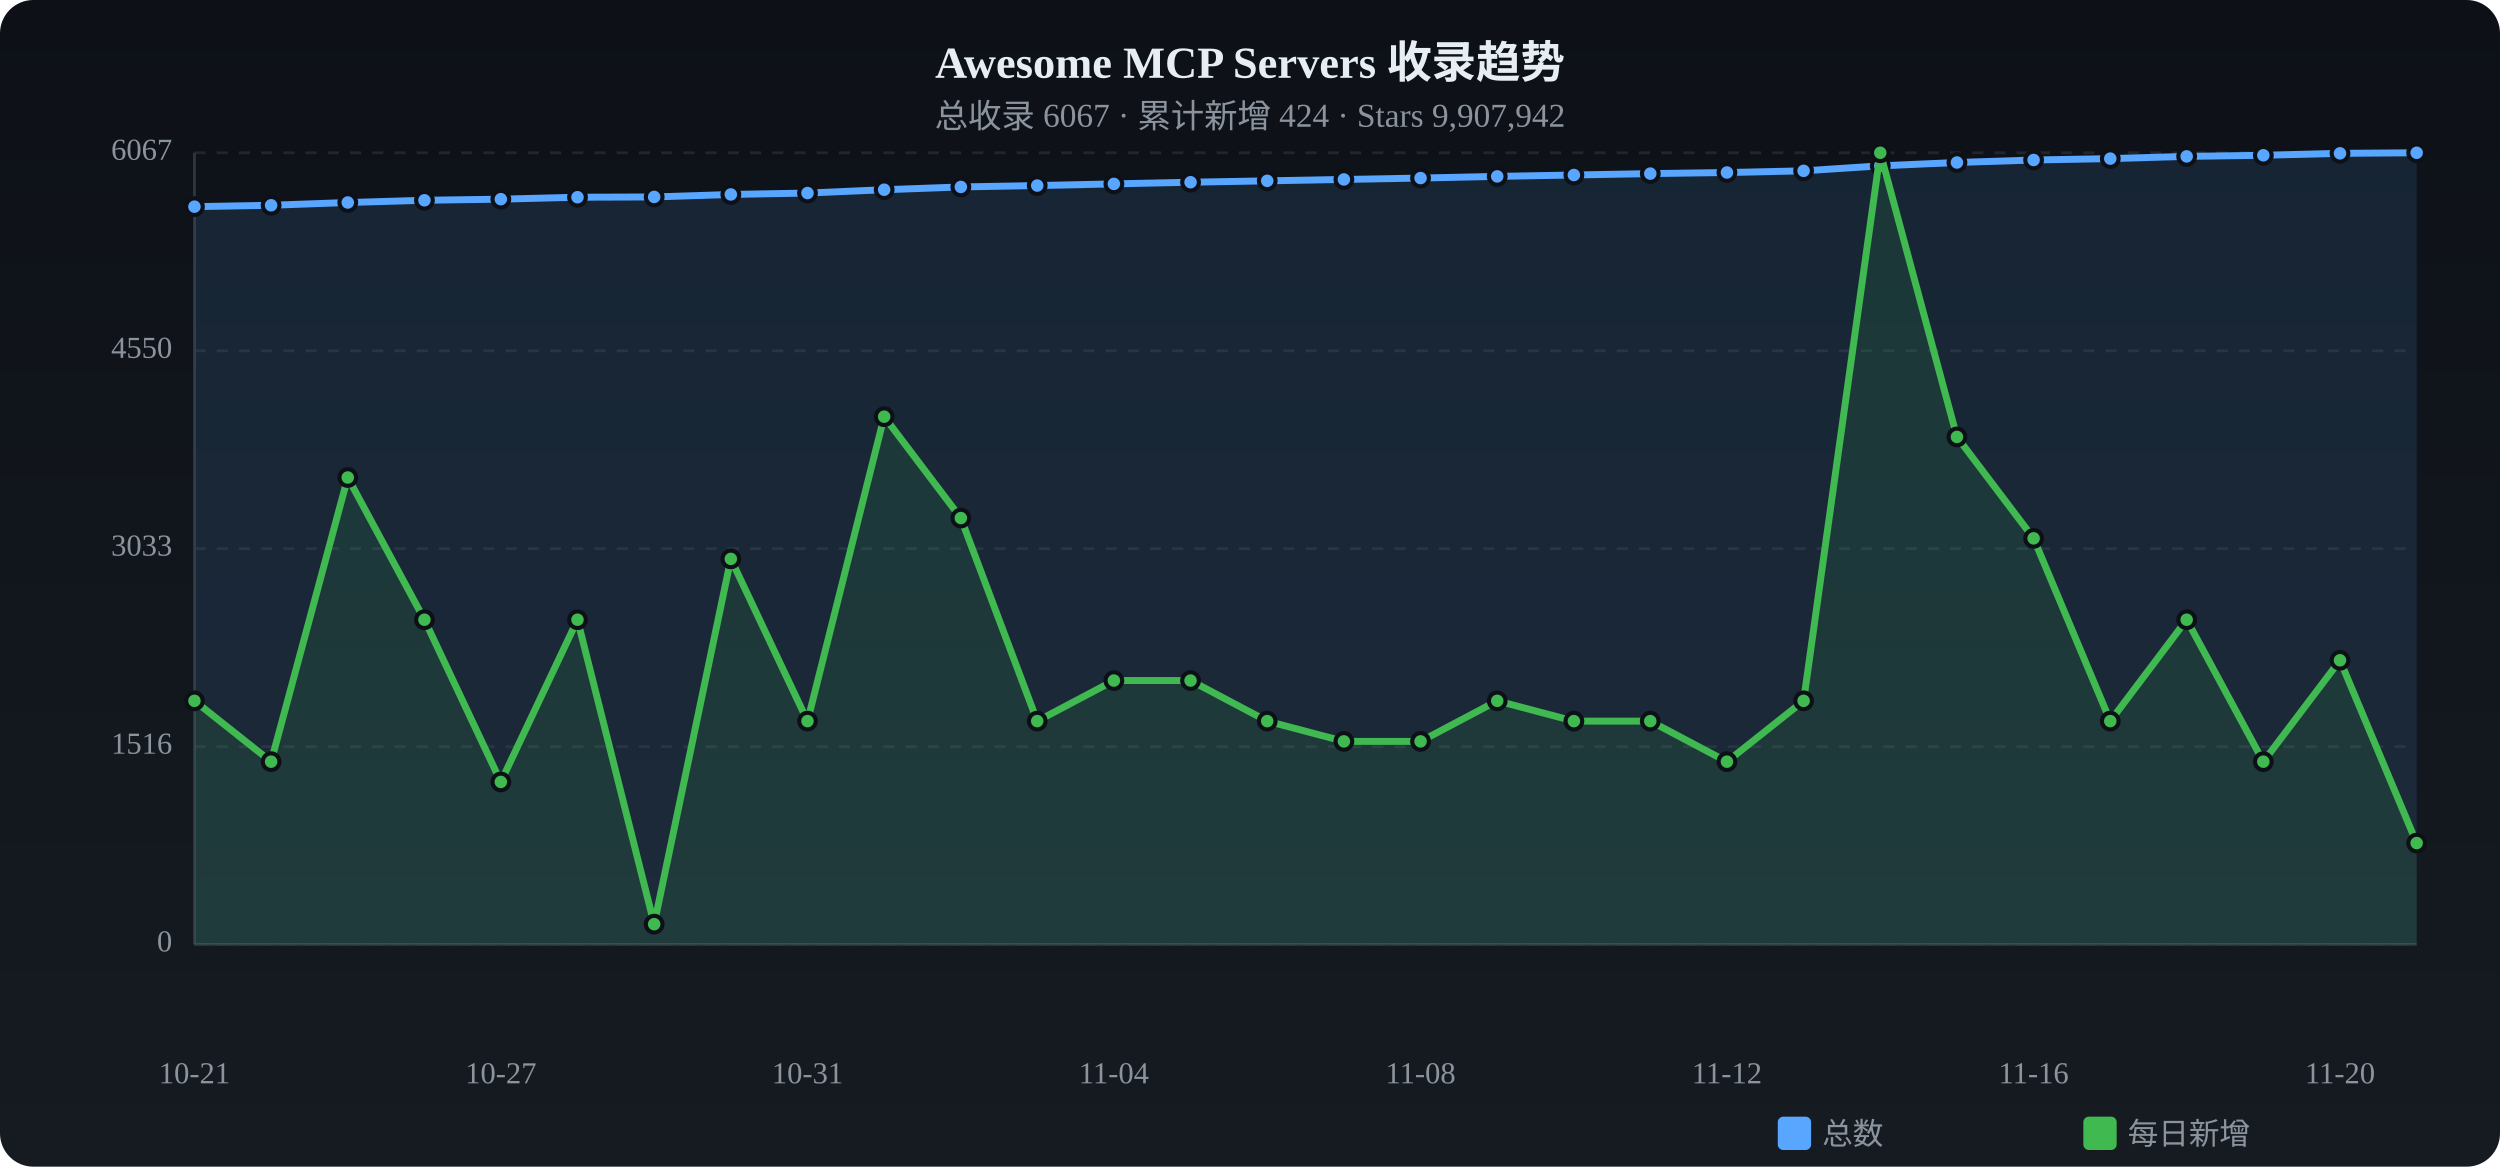
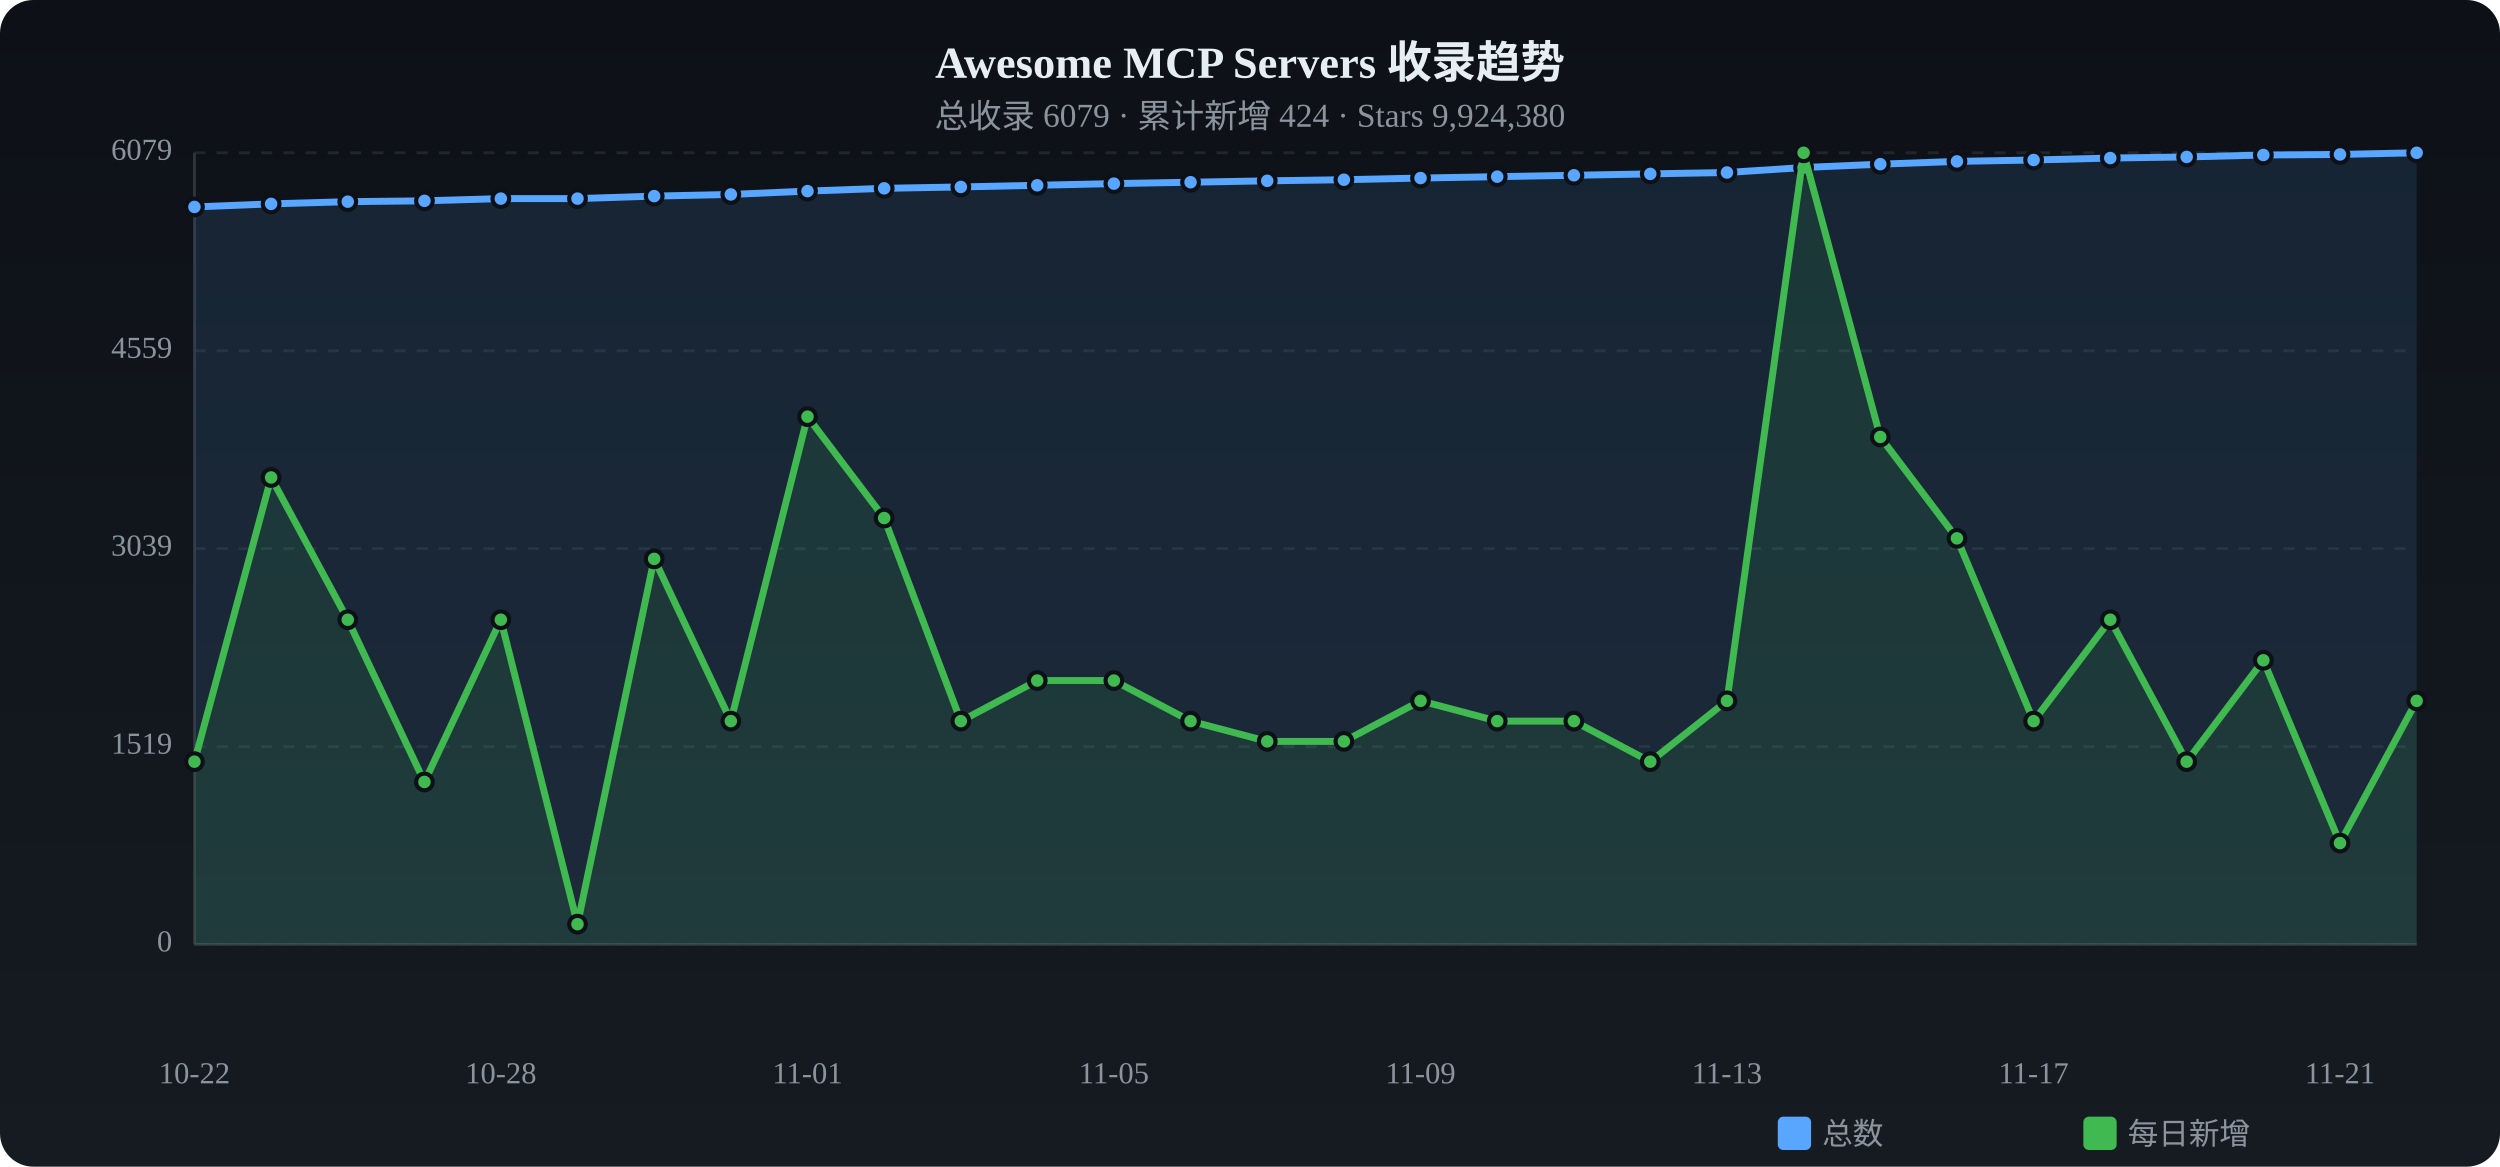
<svg xmlns="http://www.w3.org/2000/svg" viewBox="0 0 900 420" width="900" height="420">
  <defs>
    <linearGradient id="tbg" x1="0%" y1="0%" x2="0%" y2="100%">
      <stop offset="0%" stop-color="#0d1117" />
      <stop offset="100%" stop-color="#161b22" />
    </linearGradient>
  </defs>
  <rect width="900" height="420" rx="12" fill="url(#tbg)" />
  <text x="450.0" y="28" text-anchor="middle" fill="#e6edf3" font-size="16" font-weight="bold">Awesome MCP Servers 收录趋势</text>
-   <text x="450.0" y="46" text-anchor="middle" fill="#8b949e" font-size="12">总收录 6067 · 累计新增 424 · Stars 9,907,942</text>
+   <text x="450.0" y="46" text-anchor="middle" fill="#8b949e" font-size="12">总收录 6079 · 累计新增 424 · Stars 9,924,380</text>
  <text x="62" y="340.0" text-anchor="end" fill="#8b949e" font-size="11" dominant-baseline="middle">0</text>
  <line x1="70" y1="340.0" x2="870" y2="340.0" stroke="#21262d" stroke-dasharray="4 4" />
-   <text x="62" y="268.8" text-anchor="end" fill="#8b949e" font-size="11" dominant-baseline="middle">1516</text>
+   <text x="62" y="268.8" text-anchor="end" fill="#8b949e" font-size="11" dominant-baseline="middle">1519</text>
  <line x1="70" y1="268.8" x2="870" y2="268.8" stroke="#21262d" stroke-dasharray="4 4" />
-   <text x="62" y="197.5" text-anchor="end" fill="#8b949e" font-size="11" dominant-baseline="middle">3033</text>
+   <text x="62" y="197.5" text-anchor="end" fill="#8b949e" font-size="11" dominant-baseline="middle">3039</text>
  <line x1="70" y1="197.5" x2="870" y2="197.5" stroke="#21262d" stroke-dasharray="4 4" />
-   <text x="62" y="126.3" text-anchor="end" fill="#8b949e" font-size="11" dominant-baseline="middle">4550</text>
+   <text x="62" y="126.3" text-anchor="end" fill="#8b949e" font-size="11" dominant-baseline="middle">4559</text>
  <line x1="70" y1="126.3" x2="870" y2="126.3" stroke="#21262d" stroke-dasharray="4 4" />
-   <text x="62" y="55.0" text-anchor="end" fill="#8b949e" font-size="11" dominant-baseline="middle">6067</text>
+   <text x="62" y="55.0" text-anchor="end" fill="#8b949e" font-size="11" dominant-baseline="middle">6079</text>
  <line x1="70" y1="55.0" x2="870" y2="55.0" stroke="#21262d" stroke-dasharray="4 4" />
  <line x1="70" y1="55" x2="70" y2="340" stroke="#30363d" />
  <line x1="70" y1="340" x2="870" y2="340" stroke="#30363d" />
-   <path d="M70.0,74.4 L97.6,73.9 L125.2,72.9 L152.8,72.1 L180.3,71.7 L207.9,71.0 L235.5,70.9 L263.1,70.0 L290.7,69.5 L318.3,68.3 L345.9,67.3 L373.4,66.8 L401.0,66.2 L428.6,65.6 L456.2,65.1 L483.8,64.6 L511.4,64.1 L539.0,63.5 L566.6,63.0 L594.1,62.5 L621.7,62.1 L649.3,61.5 L676.9,59.7 L704.5,58.5 L732.1,57.6 L759.7,57.1 L787.2,56.3 L814.8,55.9 L842.4,55.2 L870.0,55.0 L870.0,340 L70.0,340 Z" fill="#58a6ff" opacity="0.12" />
-   <polyline points="70.0,74.4 97.6,73.9 125.2,72.9 152.8,72.1 180.3,71.7 207.9,71.0 235.5,70.9 263.1,70.0 290.7,69.5 318.3,68.3 345.9,67.3 373.4,66.8 401.0,66.2 428.6,65.6 456.2,65.1 483.8,64.6 511.4,64.1 539.0,63.5 566.6,63.0 594.1,62.5 621.7,62.1 649.3,61.5 676.9,59.7 704.5,58.5 732.1,57.6 759.7,57.1 787.2,56.3 814.8,55.9 842.4,55.2 870.0,55.0" fill="none" stroke="#58a6ff" stroke-width="2.5" stroke-linecap="round" stroke-linejoin="round" />
-   <circle cx="70.0" cy="74.4" r="3" fill="#58a6ff" stroke="#0d1117" stroke-width="1.5" />
-   <circle cx="97.6" cy="73.9" r="3" fill="#58a6ff" stroke="#0d1117" stroke-width="1.5" />
-   <circle cx="125.2" cy="72.9" r="3" fill="#58a6ff" stroke="#0d1117" stroke-width="1.5" />
-   <circle cx="152.8" cy="72.1" r="3" fill="#58a6ff" stroke="#0d1117" stroke-width="1.5" />
-   <circle cx="180.3" cy="71.7" r="3" fill="#58a6ff" stroke="#0d1117" stroke-width="1.5" />
-   <circle cx="207.9" cy="71.0" r="3" fill="#58a6ff" stroke="#0d1117" stroke-width="1.5" />
-   <circle cx="235.5" cy="70.9" r="3" fill="#58a6ff" stroke="#0d1117" stroke-width="1.5" />
+   <path d="M70.0,74.5 L97.6,73.4 L125.2,72.6 L152.8,72.3 L180.3,71.5 L207.9,71.5 L235.5,70.6 L263.1,70.0 L290.7,68.8 L318.3,67.8 L345.9,67.3 L373.4,66.7 L401.0,66.1 L428.6,65.6 L456.2,65.1 L483.8,64.7 L511.4,64.1 L539.0,63.6 L566.6,63.1 L594.1,62.6 L621.7,62.1 L649.3,60.3 L676.9,59.1 L704.5,58.1 L732.1,57.6 L759.7,56.9 L787.2,56.5 L814.8,55.8 L842.4,55.6 L870.0,55.0 L870.0,340 L70.0,340 Z" fill="#58a6ff" opacity="0.12" />
+   <polyline points="70.0,74.5 97.6,73.4 125.2,72.6 152.8,72.3 180.3,71.5 207.9,71.5 235.5,70.6 263.1,70.0 290.7,68.8 318.3,67.8 345.9,67.3 373.4,66.7 401.0,66.1 428.6,65.6 456.2,65.1 483.8,64.7 511.4,64.1 539.0,63.6 566.6,63.1 594.1,62.6 621.7,62.1 649.3,60.3 676.9,59.1 704.5,58.1 732.1,57.6 759.7,56.9 787.2,56.5 814.8,55.8 842.4,55.6 870.0,55.0" fill="none" stroke="#58a6ff" stroke-width="2.5" stroke-linecap="round" stroke-linejoin="round" />
+   <circle cx="70.0" cy="74.5" r="3" fill="#58a6ff" stroke="#0d1117" stroke-width="1.5" />
+   <circle cx="97.6" cy="73.4" r="3" fill="#58a6ff" stroke="#0d1117" stroke-width="1.5" />
+   <circle cx="125.2" cy="72.6" r="3" fill="#58a6ff" stroke="#0d1117" stroke-width="1.5" />
+   <circle cx="152.8" cy="72.3" r="3" fill="#58a6ff" stroke="#0d1117" stroke-width="1.5" />
+   <circle cx="180.3" cy="71.5" r="3" fill="#58a6ff" stroke="#0d1117" stroke-width="1.5" />
+   <circle cx="207.9" cy="71.5" r="3" fill="#58a6ff" stroke="#0d1117" stroke-width="1.5" />
+   <circle cx="235.5" cy="70.6" r="3" fill="#58a6ff" stroke="#0d1117" stroke-width="1.5" />
  <circle cx="263.1" cy="70.0" r="3" fill="#58a6ff" stroke="#0d1117" stroke-width="1.5" />
-   <circle cx="290.7" cy="69.5" r="3" fill="#58a6ff" stroke="#0d1117" stroke-width="1.5" />
-   <circle cx="318.3" cy="68.3" r="3" fill="#58a6ff" stroke="#0d1117" stroke-width="1.5" />
+   <circle cx="290.7" cy="68.8" r="3" fill="#58a6ff" stroke="#0d1117" stroke-width="1.5" />
+   <circle cx="318.3" cy="67.8" r="3" fill="#58a6ff" stroke="#0d1117" stroke-width="1.5" />
  <circle cx="345.9" cy="67.3" r="3" fill="#58a6ff" stroke="#0d1117" stroke-width="1.5" />
-   <circle cx="373.4" cy="66.8" r="3" fill="#58a6ff" stroke="#0d1117" stroke-width="1.5" />
-   <circle cx="401.0" cy="66.2" r="3" fill="#58a6ff" stroke="#0d1117" stroke-width="1.5" />
+   <circle cx="373.4" cy="66.7" r="3" fill="#58a6ff" stroke="#0d1117" stroke-width="1.5" />
+   <circle cx="401.0" cy="66.1" r="3" fill="#58a6ff" stroke="#0d1117" stroke-width="1.5" />
  <circle cx="428.6" cy="65.6" r="3" fill="#58a6ff" stroke="#0d1117" stroke-width="1.5" />
  <circle cx="456.2" cy="65.1" r="3" fill="#58a6ff" stroke="#0d1117" stroke-width="1.5" />
-   <circle cx="483.8" cy="64.6" r="3" fill="#58a6ff" stroke="#0d1117" stroke-width="1.5" />
+   <circle cx="483.8" cy="64.7" r="3" fill="#58a6ff" stroke="#0d1117" stroke-width="1.5" />
  <circle cx="511.4" cy="64.1" r="3" fill="#58a6ff" stroke="#0d1117" stroke-width="1.5" />
-   <circle cx="539.0" cy="63.5" r="3" fill="#58a6ff" stroke="#0d1117" stroke-width="1.5" />
-   <circle cx="566.6" cy="63.0" r="3" fill="#58a6ff" stroke="#0d1117" stroke-width="1.5" />
-   <circle cx="594.1" cy="62.5" r="3" fill="#58a6ff" stroke="#0d1117" stroke-width="1.5" />
+   <circle cx="539.0" cy="63.6" r="3" fill="#58a6ff" stroke="#0d1117" stroke-width="1.5" />
+   <circle cx="566.6" cy="63.1" r="3" fill="#58a6ff" stroke="#0d1117" stroke-width="1.5" />
+   <circle cx="594.1" cy="62.6" r="3" fill="#58a6ff" stroke="#0d1117" stroke-width="1.5" />
  <circle cx="621.7" cy="62.1" r="3" fill="#58a6ff" stroke="#0d1117" stroke-width="1.5" />
-   <circle cx="649.3" cy="61.5" r="3" fill="#58a6ff" stroke="#0d1117" stroke-width="1.5" />
-   <circle cx="676.9" cy="59.7" r="3" fill="#58a6ff" stroke="#0d1117" stroke-width="1.5" />
-   <circle cx="704.5" cy="58.5" r="3" fill="#58a6ff" stroke="#0d1117" stroke-width="1.5" />
+   <circle cx="649.3" cy="60.3" r="3" fill="#58a6ff" stroke="#0d1117" stroke-width="1.5" />
+   <circle cx="676.9" cy="59.1" r="3" fill="#58a6ff" stroke="#0d1117" stroke-width="1.5" />
+   <circle cx="704.5" cy="58.1" r="3" fill="#58a6ff" stroke="#0d1117" stroke-width="1.5" />
  <circle cx="732.1" cy="57.6" r="3" fill="#58a6ff" stroke="#0d1117" stroke-width="1.5" />
-   <circle cx="759.7" cy="57.1" r="3" fill="#58a6ff" stroke="#0d1117" stroke-width="1.5" />
-   <circle cx="787.2" cy="56.3" r="3" fill="#58a6ff" stroke="#0d1117" stroke-width="1.5" />
-   <circle cx="814.8" cy="55.9" r="3" fill="#58a6ff" stroke="#0d1117" stroke-width="1.5" />
-   <circle cx="842.4" cy="55.2" r="3" fill="#58a6ff" stroke="#0d1117" stroke-width="1.5" />
+   <circle cx="759.7" cy="56.9" r="3" fill="#58a6ff" stroke="#0d1117" stroke-width="1.5" />
+   <circle cx="787.2" cy="56.5" r="3" fill="#58a6ff" stroke="#0d1117" stroke-width="1.5" />
+   <circle cx="814.8" cy="55.8" r="3" fill="#58a6ff" stroke="#0d1117" stroke-width="1.5" />
+   <circle cx="842.4" cy="55.6" r="3" fill="#58a6ff" stroke="#0d1117" stroke-width="1.5" />
  <circle cx="870.0" cy="55.0" r="3" fill="#58a6ff" stroke="#0d1117" stroke-width="1.5" />
-   <path d="M70.0,252.3 L97.6,274.2 L125.2,171.9 L152.8,223.1 L180.3,281.5 L207.9,223.1 L235.5,332.7 L263.1,201.2 L290.7,259.6 L318.3,150.0 L345.9,186.5 L373.4,259.6 L401.0,245.0 L428.6,245.0 L456.2,259.6 L483.8,266.9 L511.4,266.9 L539.0,252.3 L566.6,259.6 L594.1,259.6 L621.7,274.2 L649.3,252.3 L676.9,55.0 L704.5,157.3 L732.1,193.8 L759.7,259.6 L787.2,223.1 L814.8,274.2 L842.4,237.7 L870.0,303.5 L870.0,340 L70.0,340 Z" fill="#3fb950" opacity="0.12" />
-   <polyline points="70.0,252.3 97.6,274.2 125.2,171.9 152.8,223.1 180.3,281.5 207.9,223.1 235.5,332.7 263.1,201.2 290.7,259.6 318.3,150.0 345.9,186.5 373.4,259.6 401.0,245.0 428.6,245.0 456.2,259.6 483.8,266.9 511.4,266.9 539.0,252.3 566.6,259.6 594.1,259.6 621.7,274.2 649.3,252.3 676.9,55.0 704.5,157.3 732.1,193.8 759.7,259.6 787.2,223.1 814.8,274.2 842.4,237.7 870.0,303.5" fill="none" stroke="#3fb950" stroke-width="2.5" stroke-linecap="round" stroke-linejoin="round" />
-   <circle cx="70.0" cy="252.3" r="3" fill="#3fb950" stroke="#0d1117" stroke-width="1.5" />
-   <circle cx="97.6" cy="274.2" r="3" fill="#3fb950" stroke="#0d1117" stroke-width="1.5" />
-   <circle cx="125.2" cy="171.9" r="3" fill="#3fb950" stroke="#0d1117" stroke-width="1.5" />
-   <circle cx="152.8" cy="223.1" r="3" fill="#3fb950" stroke="#0d1117" stroke-width="1.5" />
-   <circle cx="180.3" cy="281.5" r="3" fill="#3fb950" stroke="#0d1117" stroke-width="1.5" />
-   <circle cx="207.9" cy="223.1" r="3" fill="#3fb950" stroke="#0d1117" stroke-width="1.5" />
-   <circle cx="235.5" cy="332.7" r="3" fill="#3fb950" stroke="#0d1117" stroke-width="1.5" />
-   <circle cx="263.1" cy="201.2" r="3" fill="#3fb950" stroke="#0d1117" stroke-width="1.5" />
-   <circle cx="290.7" cy="259.6" r="3" fill="#3fb950" stroke="#0d1117" stroke-width="1.5" />
-   <circle cx="318.3" cy="150.0" r="3" fill="#3fb950" stroke="#0d1117" stroke-width="1.5" />
-   <circle cx="345.9" cy="186.5" r="3" fill="#3fb950" stroke="#0d1117" stroke-width="1.5" />
-   <circle cx="373.4" cy="259.6" r="3" fill="#3fb950" stroke="#0d1117" stroke-width="1.5" />
+   <path d="M70.0,274.2 L97.6,171.9 L125.2,223.1 L152.8,281.5 L180.3,223.1 L207.9,332.7 L235.5,201.2 L263.1,259.6 L290.7,150.0 L318.3,186.5 L345.9,259.6 L373.4,245.0 L401.0,245.0 L428.6,259.6 L456.2,266.9 L483.8,266.9 L511.4,252.3 L539.0,259.6 L566.6,259.6 L594.1,274.2 L621.7,252.3 L649.3,55.0 L676.9,157.3 L704.5,193.8 L732.1,259.6 L759.7,223.1 L787.2,274.2 L814.8,237.7 L842.4,303.5 L870.0,252.3 L870.0,340 L70.0,340 Z" fill="#3fb950" opacity="0.12" />
+   <polyline points="70.0,274.2 97.6,171.9 125.2,223.1 152.8,281.5 180.3,223.1 207.9,332.7 235.5,201.2 263.1,259.6 290.7,150.0 318.3,186.5 345.9,259.6 373.4,245.0 401.0,245.0 428.6,259.6 456.2,266.9 483.8,266.9 511.4,252.3 539.0,259.6 566.6,259.6 594.1,274.2 621.7,252.3 649.3,55.0 676.9,157.3 704.5,193.8 732.1,259.6 759.7,223.1 787.2,274.2 814.8,237.7 842.4,303.5 870.0,252.3" fill="none" stroke="#3fb950" stroke-width="2.5" stroke-linecap="round" stroke-linejoin="round" />
+   <circle cx="70.0" cy="274.2" r="3" fill="#3fb950" stroke="#0d1117" stroke-width="1.5" />
+   <circle cx="97.6" cy="171.9" r="3" fill="#3fb950" stroke="#0d1117" stroke-width="1.5" />
+   <circle cx="125.2" cy="223.1" r="3" fill="#3fb950" stroke="#0d1117" stroke-width="1.5" />
+   <circle cx="152.8" cy="281.5" r="3" fill="#3fb950" stroke="#0d1117" stroke-width="1.5" />
+   <circle cx="180.3" cy="223.1" r="3" fill="#3fb950" stroke="#0d1117" stroke-width="1.5" />
+   <circle cx="207.9" cy="332.7" r="3" fill="#3fb950" stroke="#0d1117" stroke-width="1.5" />
+   <circle cx="235.5" cy="201.2" r="3" fill="#3fb950" stroke="#0d1117" stroke-width="1.5" />
+   <circle cx="263.1" cy="259.6" r="3" fill="#3fb950" stroke="#0d1117" stroke-width="1.5" />
+   <circle cx="290.7" cy="150.0" r="3" fill="#3fb950" stroke="#0d1117" stroke-width="1.5" />
+   <circle cx="318.3" cy="186.5" r="3" fill="#3fb950" stroke="#0d1117" stroke-width="1.5" />
+   <circle cx="345.9" cy="259.6" r="3" fill="#3fb950" stroke="#0d1117" stroke-width="1.5" />
+   <circle cx="373.4" cy="245.0" r="3" fill="#3fb950" stroke="#0d1117" stroke-width="1.5" />
  <circle cx="401.0" cy="245.0" r="3" fill="#3fb950" stroke="#0d1117" stroke-width="1.5" />
-   <circle cx="428.6" cy="245.0" r="3" fill="#3fb950" stroke="#0d1117" stroke-width="1.5" />
-   <circle cx="456.2" cy="259.6" r="3" fill="#3fb950" stroke="#0d1117" stroke-width="1.5" />
+   <circle cx="428.6" cy="259.6" r="3" fill="#3fb950" stroke="#0d1117" stroke-width="1.5" />
+   <circle cx="456.2" cy="266.9" r="3" fill="#3fb950" stroke="#0d1117" stroke-width="1.5" />
  <circle cx="483.8" cy="266.9" r="3" fill="#3fb950" stroke="#0d1117" stroke-width="1.5" />
-   <circle cx="511.4" cy="266.9" r="3" fill="#3fb950" stroke="#0d1117" stroke-width="1.5" />
-   <circle cx="539.0" cy="252.3" r="3" fill="#3fb950" stroke="#0d1117" stroke-width="1.5" />
+   <circle cx="511.4" cy="252.3" r="3" fill="#3fb950" stroke="#0d1117" stroke-width="1.5" />
+   <circle cx="539.0" cy="259.6" r="3" fill="#3fb950" stroke="#0d1117" stroke-width="1.5" />
  <circle cx="566.6" cy="259.6" r="3" fill="#3fb950" stroke="#0d1117" stroke-width="1.5" />
-   <circle cx="594.1" cy="259.6" r="3" fill="#3fb950" stroke="#0d1117" stroke-width="1.5" />
-   <circle cx="621.7" cy="274.2" r="3" fill="#3fb950" stroke="#0d1117" stroke-width="1.5" />
-   <circle cx="649.3" cy="252.3" r="3" fill="#3fb950" stroke="#0d1117" stroke-width="1.5" />
-   <circle cx="676.9" cy="55.0" r="3" fill="#3fb950" stroke="#0d1117" stroke-width="1.5" />
-   <circle cx="704.5" cy="157.3" r="3" fill="#3fb950" stroke="#0d1117" stroke-width="1.5" />
-   <circle cx="732.1" cy="193.8" r="3" fill="#3fb950" stroke="#0d1117" stroke-width="1.5" />
-   <circle cx="759.7" cy="259.6" r="3" fill="#3fb950" stroke="#0d1117" stroke-width="1.5" />
-   <circle cx="787.2" cy="223.1" r="3" fill="#3fb950" stroke="#0d1117" stroke-width="1.5" />
-   <circle cx="814.8" cy="274.2" r="3" fill="#3fb950" stroke="#0d1117" stroke-width="1.5" />
-   <circle cx="842.4" cy="237.7" r="3" fill="#3fb950" stroke="#0d1117" stroke-width="1.5" />
-   <circle cx="870.0" cy="303.5" r="3" fill="#3fb950" stroke="#0d1117" stroke-width="1.5" />
-   <text x="70.0" y="390" text-anchor="middle" fill="#8b949e" font-size="11">10-21</text>
-   <text x="180.3" y="390" text-anchor="middle" fill="#8b949e" font-size="11">10-27</text>
-   <text x="290.7" y="390" text-anchor="middle" fill="#8b949e" font-size="11">10-31</text>
-   <text x="401.0" y="390" text-anchor="middle" fill="#8b949e" font-size="11">11-04</text>
-   <text x="511.4" y="390" text-anchor="middle" fill="#8b949e" font-size="11">11-08</text>
-   <text x="621.7" y="390" text-anchor="middle" fill="#8b949e" font-size="11">11-12</text>
-   <text x="732.1" y="390" text-anchor="middle" fill="#8b949e" font-size="11">11-16</text>
-   <text x="842.4" y="390" text-anchor="middle" fill="#8b949e" font-size="11">11-20</text>
+   <circle cx="594.1" cy="274.2" r="3" fill="#3fb950" stroke="#0d1117" stroke-width="1.5" />
+   <circle cx="621.7" cy="252.3" r="3" fill="#3fb950" stroke="#0d1117" stroke-width="1.5" />
+   <circle cx="649.3" cy="55.0" r="3" fill="#3fb950" stroke="#0d1117" stroke-width="1.5" />
+   <circle cx="676.9" cy="157.3" r="3" fill="#3fb950" stroke="#0d1117" stroke-width="1.5" />
+   <circle cx="704.5" cy="193.8" r="3" fill="#3fb950" stroke="#0d1117" stroke-width="1.5" />
+   <circle cx="732.1" cy="259.6" r="3" fill="#3fb950" stroke="#0d1117" stroke-width="1.5" />
+   <circle cx="759.7" cy="223.1" r="3" fill="#3fb950" stroke="#0d1117" stroke-width="1.5" />
+   <circle cx="787.2" cy="274.2" r="3" fill="#3fb950" stroke="#0d1117" stroke-width="1.5" />
+   <circle cx="814.8" cy="237.7" r="3" fill="#3fb950" stroke="#0d1117" stroke-width="1.5" />
+   <circle cx="842.4" cy="303.5" r="3" fill="#3fb950" stroke="#0d1117" stroke-width="1.5" />
+   <circle cx="870.0" cy="252.3" r="3" fill="#3fb950" stroke="#0d1117" stroke-width="1.5" />
+   <text x="70.0" y="390" text-anchor="middle" fill="#8b949e" font-size="11">10-22</text>
+   <text x="180.3" y="390" text-anchor="middle" fill="#8b949e" font-size="11">10-28</text>
+   <text x="290.7" y="390" text-anchor="middle" fill="#8b949e" font-size="11">11-01</text>
+   <text x="401.0" y="390" text-anchor="middle" fill="#8b949e" font-size="11">11-05</text>
+   <text x="511.4" y="390" text-anchor="middle" fill="#8b949e" font-size="11">11-09</text>
+   <text x="621.7" y="390" text-anchor="middle" fill="#8b949e" font-size="11">11-13</text>
+   <text x="732.1" y="390" text-anchor="middle" fill="#8b949e" font-size="11">11-17</text>
+   <text x="842.4" y="390" text-anchor="middle" fill="#8b949e" font-size="11">11-21</text>
  <rect x="640" y="402" width="12" height="12" rx="2" fill="#58a6ff" />
  <text x="656" y="412" fill="#8b949e" font-size="11">总数</text>
  <rect x="750" y="402" width="12" height="12" rx="2" fill="#3fb950" />
  <text x="766" y="412" fill="#8b949e" font-size="11">每日新增</text>
</svg>
